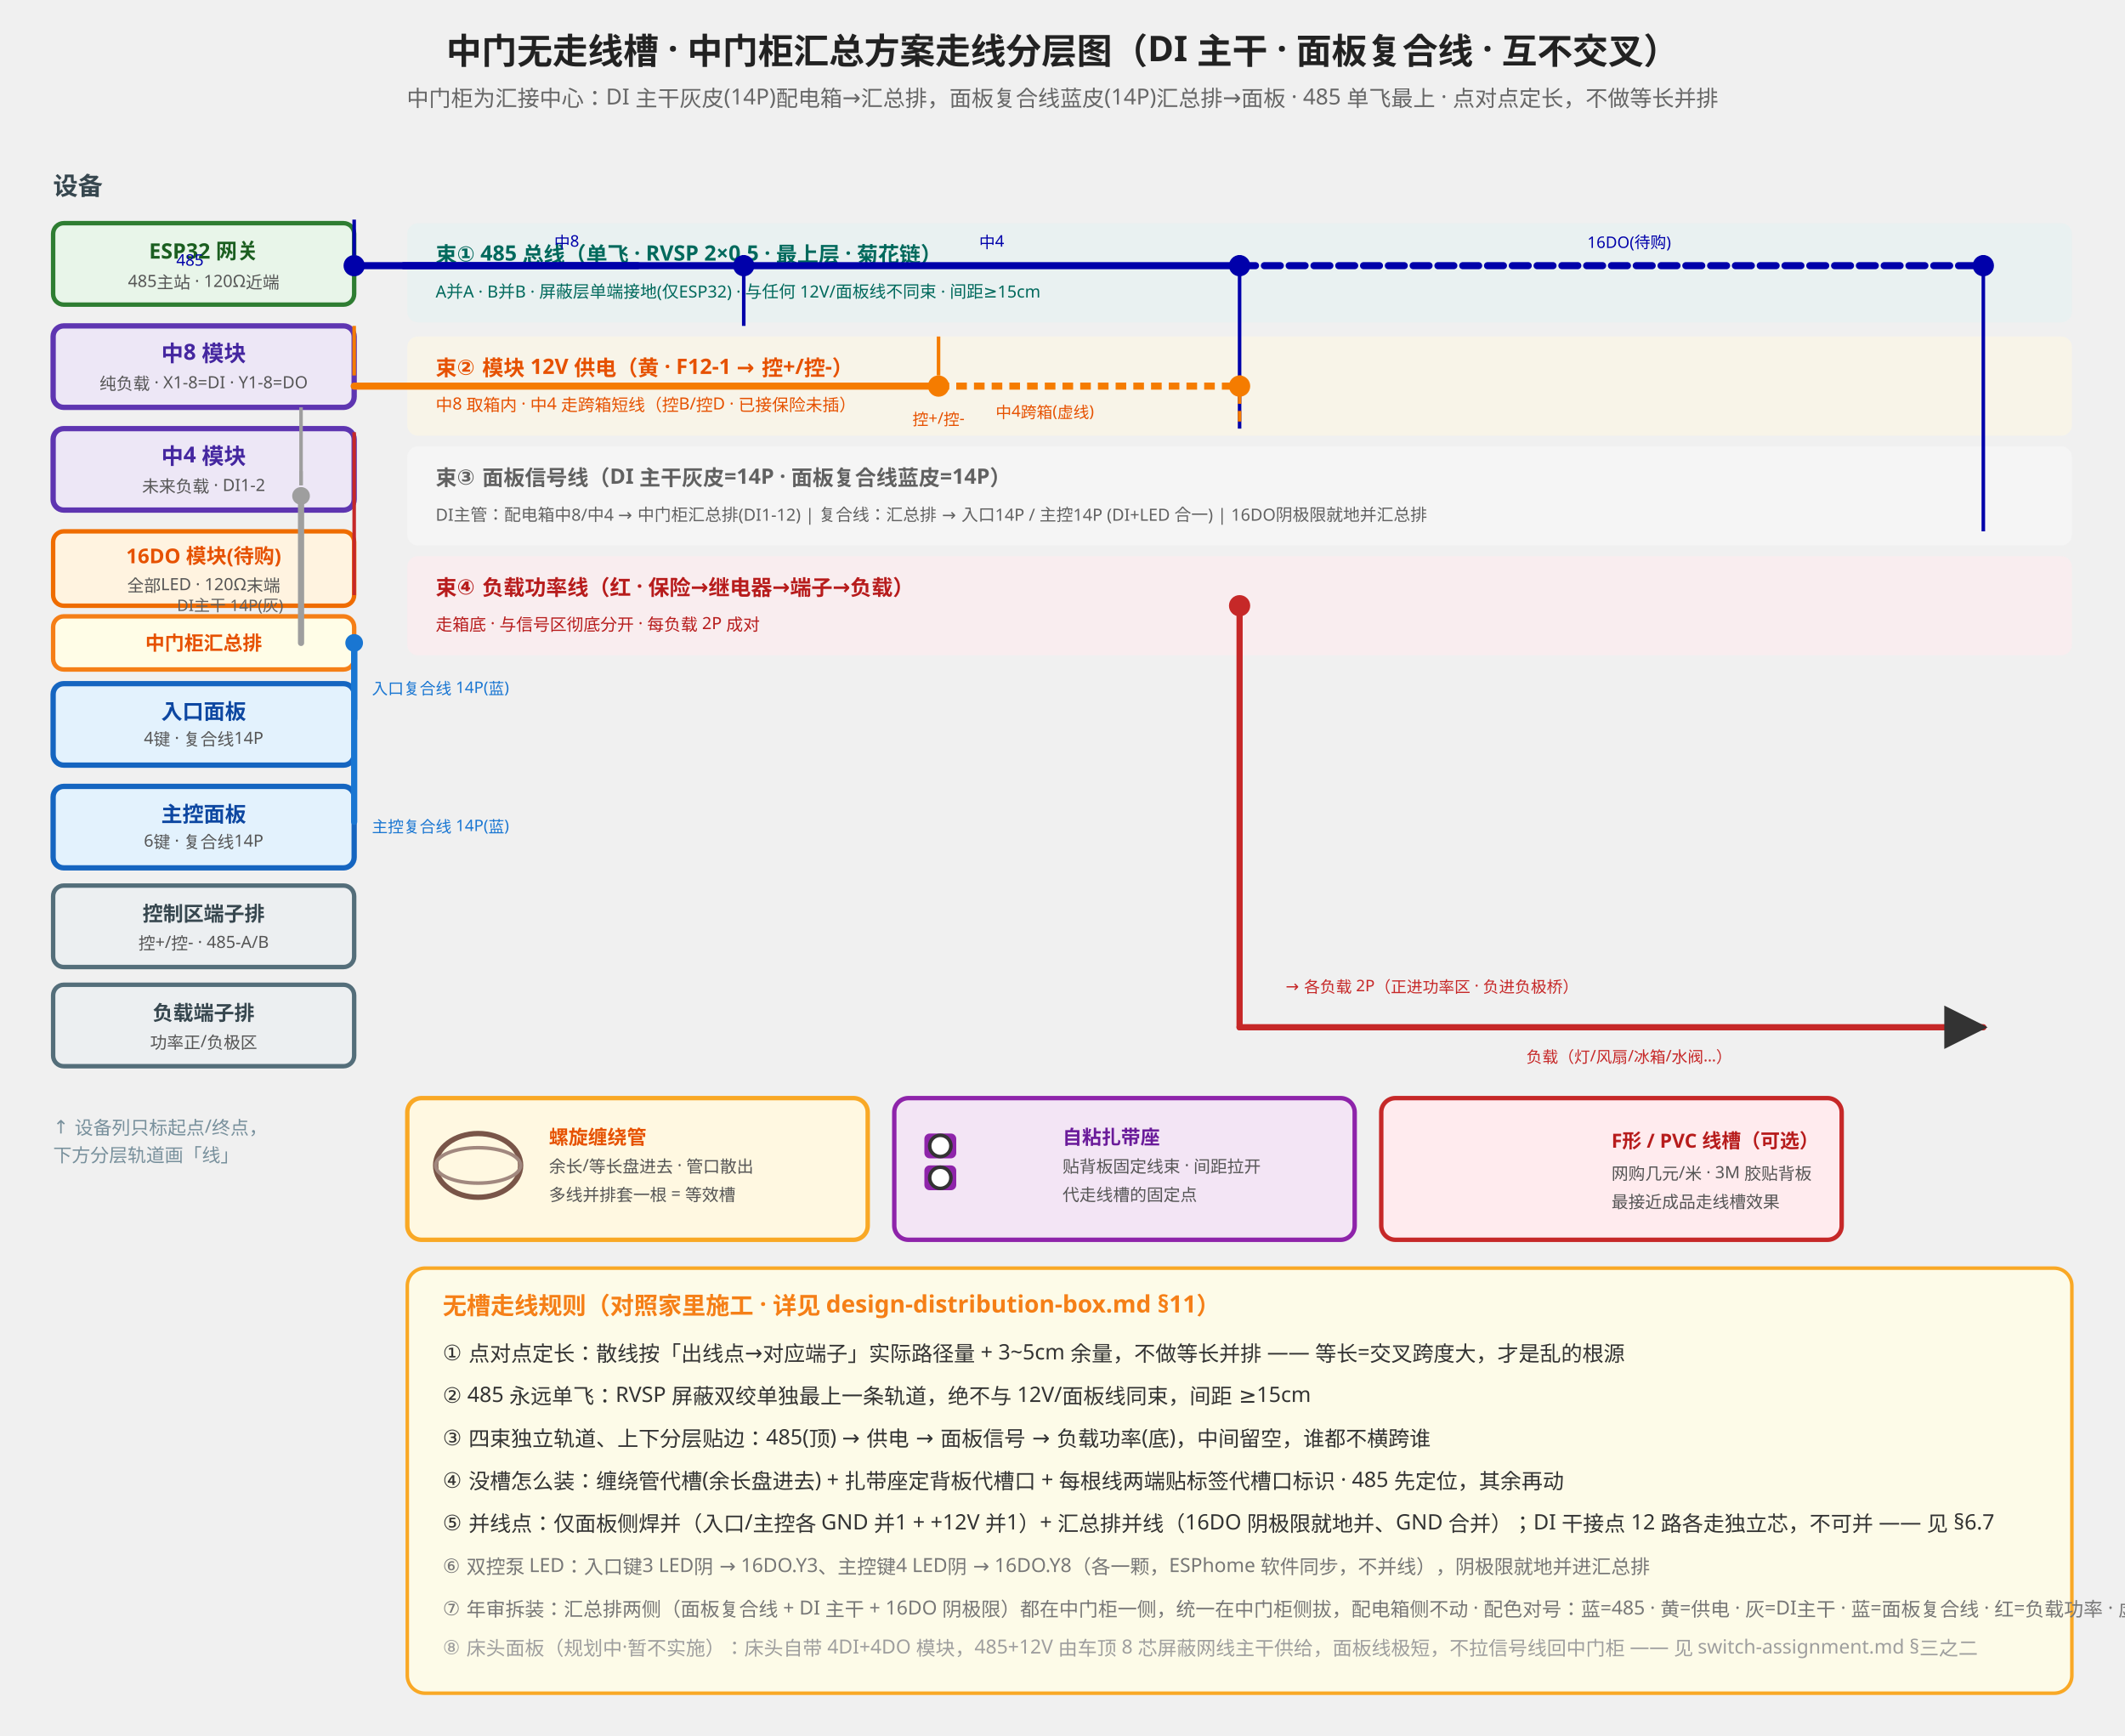
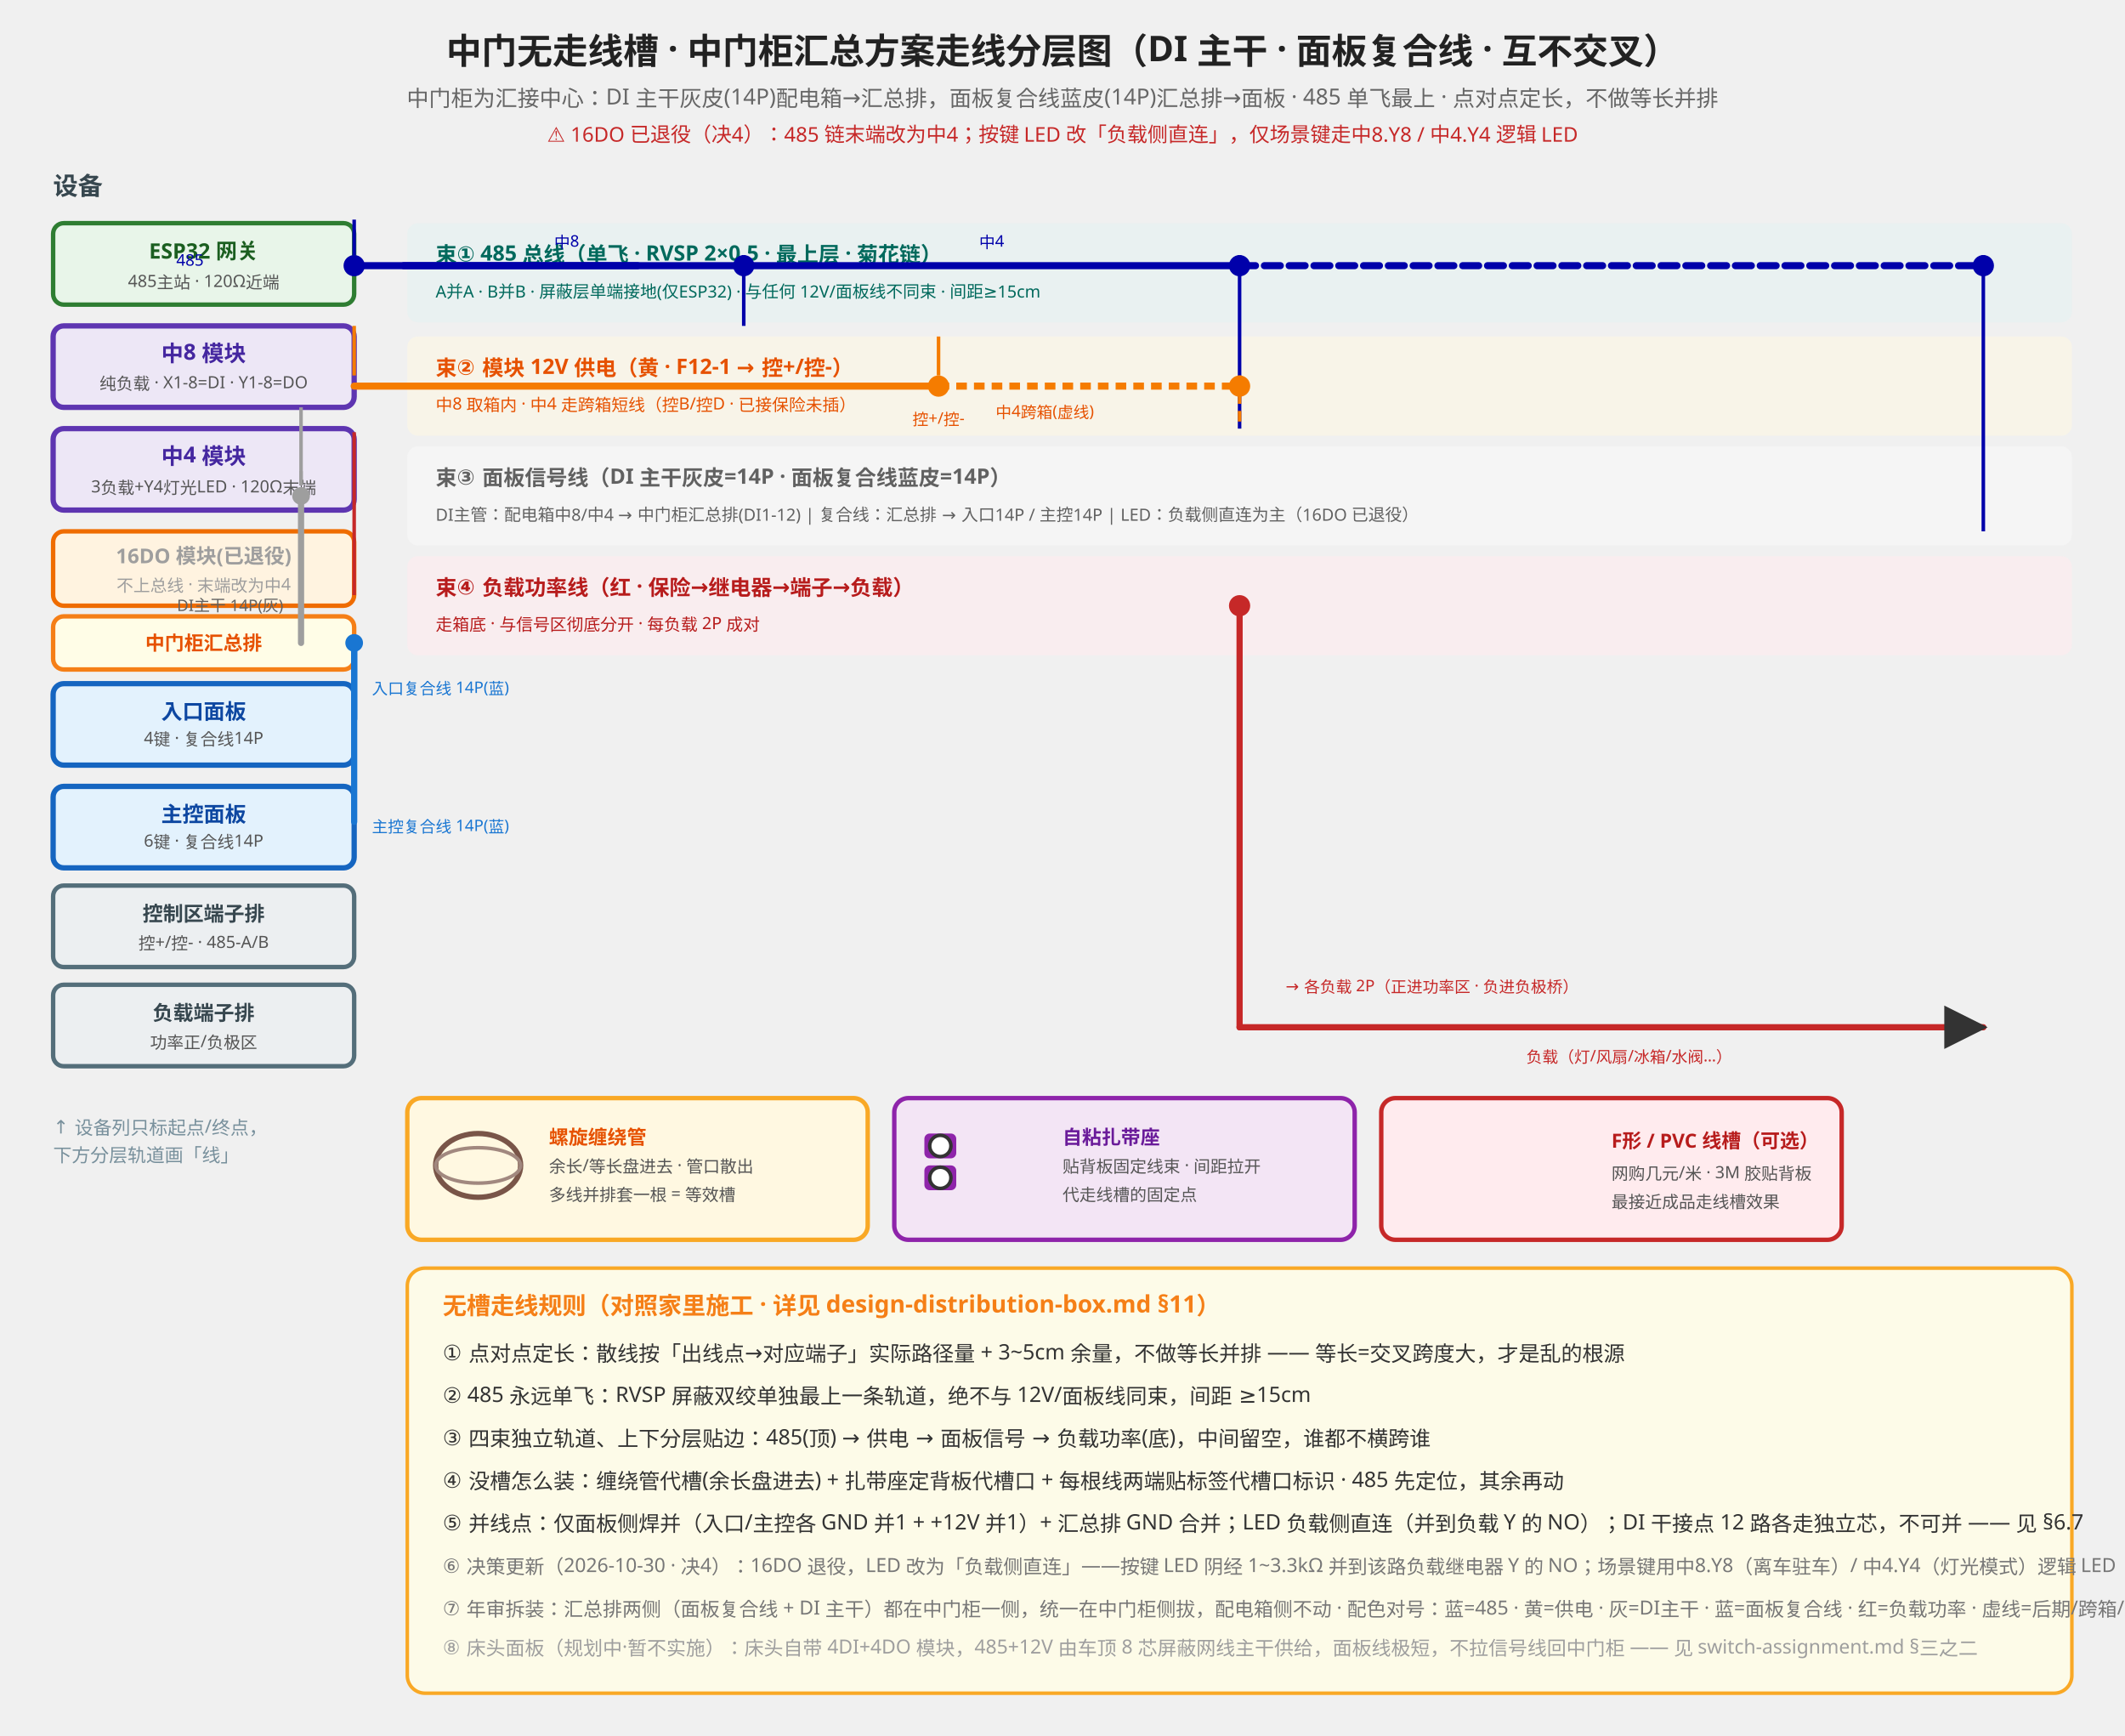
<svg xmlns="http://www.w3.org/2000/svg" viewBox="0 0 1200 980" width="1200" height="980" font-family="sans-serif">
  <defs>
    <marker id="arrow" viewBox="0 0 10 10" refX="9" refY="5" markerWidth="7" markerHeight="7" orient="auto-start-reverse">
      <path d="M0,0 L10,5 L0,10 z" fill="#333" />
    </marker>
  </defs>
  <text x="600" y="36" text-anchor="middle" font-size="20" font-weight="bold" fill="#222">中门无走线槽 · 中门柜汇总方案走线分层图（DI 主干 · 面板复合线 · 互不交叉）</text>
  <text x="600" y="60" text-anchor="middle" font-size="12.5" fill="#666">中门柜为汇接中心：DI 主干灰皮(14P)配电箱→汇总排，面板复合线蓝皮(14P)汇总排→面板 · 485 单飞最上 · 点对点定长，不做等长并排</text>
+   <text x="600" y="80" text-anchor="middle" font-size="11.5" fill="#c62828">⚠ 16DO 已退役（决4）：485 链末端改为中4；按键 LED 改「负载侧直连」，仅场景键走中8.Y8 / 中4.Y4 逻辑 LED</text>
  <text x="30" y="110" font-size="14" font-weight="bold" fill="#37474f">设备</text>
  <rect x="30" y="126" width="170" height="46" rx="6" fill="#e8f5e9" stroke="#2e7d32" stroke-width="2.5" />
  <text x="115" y="146" text-anchor="middle" font-size="12" font-weight="bold" fill="#1b5e20">ESP32 网关</text>
  <text x="115" y="162" text-anchor="middle" font-size="9.5" fill="#555">485主站 · 120Ω近端</text>
  <rect x="30" y="184" width="170" height="46" rx="6" fill="#ede7f6" stroke="#5e35b1" stroke-width="3" />
  <text x="115" y="204" text-anchor="middle" font-size="12.5" font-weight="bold" fill="#4527a0">中8 模块</text>
  <text x="115" y="220" text-anchor="middle" font-size="9.5" fill="#555">纯负载 · X1-8=DI · Y1-8=DO</text>
  <rect x="30" y="242" width="170" height="46" rx="6" fill="#ede7f6" stroke="#5e35b1" stroke-width="3" />
  <text x="115" y="262" text-anchor="middle" font-size="12.5" font-weight="bold" fill="#4527a0">中4 模块</text>
-   <text x="115" y="278" text-anchor="middle" font-size="9.5" fill="#555">未来负载 · DI1-2</text>
+   <text x="115" y="278" text-anchor="middle" font-size="9.5" fill="#555">3负载+Y4灯光LED · 120Ω末端</text>
  <rect x="30" y="300" width="170" height="42" rx="6" fill="#fff3e0" stroke="#ef6c00" stroke-width="2.5" />
-   <text x="115" y="318" text-anchor="middle" font-size="11.5" font-weight="bold" fill="#e65100">16DO 模块(待购)</text>
-   <text x="115" y="334" text-anchor="middle" font-size="9.5" fill="#555">全部LED · 120Ω末端</text>
+   <text x="115" y="318" text-anchor="middle" font-size="11.5" font-weight="bold" fill="#9e9e9e">16DO 模块(已退役)</text>
+   <text x="115" y="334" text-anchor="middle" font-size="9.5" fill="#9e9e9e">不上总线 · 末端改为中4</text>
  <rect x="30" y="348" width="170" height="30" rx="6" fill="#fffde7" stroke="#f57f17" stroke-width="2.5" />
  <text x="115" y="367" text-anchor="middle" font-size="11" font-weight="bold" fill="#e65100">中门柜汇总排</text>
  <rect x="30" y="386" width="170" height="46" rx="6" fill="#e3f2fd" stroke="#1565c0" stroke-width="3" />
  <text x="115" y="406" text-anchor="middle" font-size="12" font-weight="bold" fill="#0d47a1">入口面板</text>
  <text x="115" y="420" text-anchor="middle" font-size="9.5" fill="#555">4键 · 复合线14P</text>
  <rect x="30" y="444" width="170" height="46" rx="6" fill="#e3f2fd" stroke="#1565c0" stroke-width="3" />
  <text x="115" y="464" text-anchor="middle" font-size="12" font-weight="bold" fill="#0d47a1">主控面板</text>
  <text x="115" y="478" text-anchor="middle" font-size="9.5" fill="#555">6键 · 复合线14P</text>
  <rect x="30" y="500" width="170" height="46" rx="6" fill="#eceff1" stroke="#546e7a" stroke-width="2.5" />
  <text x="115" y="520" text-anchor="middle" font-size="11.5" font-weight="bold" fill="#37474f">控制区端子排</text>
  <text x="115" y="536" text-anchor="middle" font-size="9.5" fill="#555">控+/控- · 485-A/B</text>
  <rect x="30" y="556" width="170" height="46" rx="6" fill="#eceff1" stroke="#546e7a" stroke-width="2.5" />
  <text x="115" y="576" text-anchor="middle" font-size="11.5" font-weight="bold" fill="#37474f">负载端子排</text>
  <text x="115" y="592" text-anchor="middle" font-size="9.5" fill="#555">功率正/负极区</text>
  <text x="30" y="640" font-size="10.5" fill="#78909c">↑ 设备列只标起点/终点，</text>
  <text x="30" y="656" font-size="10.5" fill="#78909c">   下方分层轨道画「线」</text>
  <rect x="230" y="126" width="940" height="56" rx="6" fill="#e0f2f1" opacity="0.45" />
  <text x="246" y="148" font-size="12" font-weight="bold" fill="#00695c">束① 485 总线（单飞 · RVSP 2×0.5 · 最上层 · 菊花链）</text>
  <text x="246" y="168" font-size="9.5" fill="#00695c">A并A · B并B · 屏蔽层单端接地(仅ESP32) · 与任何 12V/面板线不同束 · 间距≥15cm</text>
  <rect x="230" y="190" width="940" height="56" rx="6" fill="#fff8e1" opacity="0.55" />
  <text x="246" y="212" font-size="12" font-weight="bold" fill="#e65100">束② 模块 12V 供电（黄 · F12-1 → 控+/控-）</text>
  <text x="246" y="232" font-size="9.5" fill="#e65100">中8 取箱内 · 中4 走跨箱短线（控B/控D · 已接保险未插）</text>
  <rect x="230" y="252" width="940" height="56" rx="6" fill="#f5f5f5" opacity="0.9" />
  <text x="246" y="274" font-size="12" font-weight="bold" fill="#616161">束③ 面板信号线（DI 主干灰皮=14P · 面板复合线蓝皮=14P）</text>
-   <text x="246" y="294" font-size="9.5" fill="#616161">DI主管：配电箱中8/中4 → 中门柜汇总排(DI1-12) | 复合线：汇总排 → 入口14P / 主控14P (DI+LED 合一) | 16DO阴极限就地并汇总排</text>
+   <text x="246" y="294" font-size="9.5" fill="#616161">DI主管：配电箱中8/中4 → 中门柜汇总排(DI1-12) | 复合线：汇总排 → 入口14P / 主控14P | LED：负载侧直连为主（16DO 已退役）</text>
  <rect x="230" y="314" width="940" height="56" rx="6" fill="#ffebee" opacity="0.6" />
  <text x="246" y="336" font-size="12" font-weight="bold" fill="#b71c1c">束④ 负载功率线（红 · 保险→继电器→端子→负载）</text>
  <text x="246" y="356" font-size="9.5" fill="#b71c1c">走箱底 · 与信号区彻底分开 · 每负载 2P 成对</text>
  <g stroke-linecap="round" fill="none">
    <line x1="228" y1="150" x2="360" y2="150" stroke="#00a" stroke-width="4" />
    <line x1="360" y1="150" x2="360" y2="150" stroke="#00a" stroke-width="0" />
    <line x1="200" y1="150" x2="700" y2="150" stroke="#00a" stroke-width="4" />
    <circle cx="200" cy="150" r="6" fill="#00a" />
    <circle cx="420" cy="150" r="6" fill="#00a" />
    <circle cx="700" cy="150" r="6" fill="#00a" />
    <line x1="700" y1="150" x2="1120" y2="150" stroke="#00a" stroke-width="4" stroke-dasharray="9,5" />
    <circle cx="1120" cy="150" r="6" fill="#00a" />
  </g>
  <g stroke="#00a" stroke-width="2" fill="none">
    <line x1="200" y1="144" x2="200" y2="124" />
    <line x1="420" y1="144" x2="420" y2="184" />
    <line x1="700" y1="144" x2="700" y2="242" />
    <line x1="1120" y1="144" x2="1120" y2="300" />
  </g>
  <text x="115" y="150" text-anchor="end" font-size="9" fill="#00a">485</text>
  <text x="320" y="140" text-anchor="middle" font-size="9" fill="#00a">中8</text>
  <text x="560" y="140" text-anchor="middle" font-size="9" fill="#00a">中4</text>
-   <text x="920" y="140" text-anchor="middle" font-size="9" fill="#00a">16DO(待购)</text>
  <g stroke-linecap="round" fill="none">
    <line x1="200" y1="218" x2="530" y2="218" stroke="#f57c00" stroke-width="4" />
    <line x1="530" y1="218" x2="530" y2="218" stroke="#f57c00" stroke-width="0" />
  </g>
  <g stroke="#f57c00" stroke-width="2" fill="none">
    <line x1="200" y1="212" x2="200" y2="184" />
    <line x1="530" y1="212" x2="530" y2="190" />
  </g>
  <circle cx="530" cy="218" r="6" fill="#f57c00" />
  <line x1="530" y1="218" x2="700" y2="218" stroke="#f57c00" stroke-width="4" stroke-dasharray="6,4" />
  <line x1="700" y1="212" x2="700" y2="242" stroke="#f57c00" stroke-width="2" stroke-dasharray="6,4" />
  <circle cx="700" cy="218" r="6" fill="#f57c00" />
  <text x="530" y="240" text-anchor="middle" font-size="9" fill="#e65100">控+/控-</text>
  <text x="590" y="236" text-anchor="middle" font-size="9" fill="#e65100">中4跨箱(虚线)</text>
  <g stroke-linecap="round" fill="none">
    <line x1="170" y1="280" x2="170" y2="363" stroke="#9e9e9e" stroke-width="3.5" />
  </g>
  <g stroke="#9e9e9e" stroke-width="2" fill="none">
    <line x1="170" y1="274" x2="170" y2="230" />
    <line x1="170" y1="274" x2="170" y2="266" />
  </g>
  <circle cx="170" cy="280" r="5" fill="#9e9e9e" />
  <g stroke-linecap="round" fill="none">
    <line x1="200" y1="363" x2="200" y2="406" stroke="#1976d2" stroke-width="3.5" />
    <line x1="200" y1="363" x2="200" y2="464" stroke="#1976d2" stroke-width="3.5" />
  </g>
  <circle cx="200" cy="363" r="5" fill="#1976d2" />
  <text x="160" y="345" text-anchor="end" font-size="9" fill="#616161">DI主干 14P(灰)</text>
  <text x="210" y="392" font-size="9" fill="#1976d2">入口复合线 14P(蓝)</text>
  <text x="210" y="470" font-size="9" fill="#1976d2">主控复合线 14P(蓝)</text>
  <g stroke-linecap="round" fill="none">
    <line x1="700" y1="342" x2="700" y2="580" stroke="#c62828" stroke-width="3.5" />
    <line x1="700" y1="580" x2="1120" y2="580" stroke="#c62828" stroke-width="3.5" marker-end="url(#arrow)" />
  </g>
  <g stroke="#c62828" stroke-width="2" fill="none">
    <line x1="200" y1="336" x2="200" y2="244" />
  </g>
  <circle cx="700" cy="342" r="6" fill="#c62828" />
  <text x="726" y="560" font-size="9" fill="#c62828">→ 各负载 2P（正进功率区 · 负进负极桥）</text>
  <text x="920" y="600" font-size="9" fill="#c62828" text-anchor="middle">负载（灯/风扇/冰箱/水阀…）</text>
  <rect x="230" y="620" width="260" height="80" rx="8" fill="#fff8e1" stroke="#f9a825" stroke-width="2.5" />
  <ellipse cx="270" cy="658" rx="24" ry="18" fill="none" stroke="#795548" stroke-width="3" />
  <ellipse cx="270" cy="658" rx="24" ry="10" fill="none" stroke="#a1887f" stroke-width="2" />
  <text x="310" y="646" font-size="11" font-weight="bold" fill="#e65100">螺旋缠绕管</text>
  <text x="310" y="662" font-size="9.5" fill="#555">余长/等长盘进去 · 管口散出</text>
  <text x="310" y="678" font-size="9.5" fill="#555">多线并排套一根 = 等效槽</text>
  <rect x="505" y="620" width="260" height="80" rx="8" fill="#f3e5f5" stroke="#8e24aa" stroke-width="2.5" />
  <rect x="522" y="640" width="18" height="14" rx="3" fill="#8e24aa" />
  <rect x="522" y="658" width="18" height="14" rx="3" fill="#8e24aa" />
  <circle cx="531" cy="647" r="6" fill="#fff" stroke="#333" stroke-width="2" />
  <circle cx="531" cy="665" r="6" fill="#fff" stroke="#333" stroke-width="2" />
  <text x="600" y="646" font-size="11" font-weight="bold" fill="#6a1b9a">自粘扎带座</text>
  <text x="600" y="662" font-size="9.5" fill="#555">贴背板固定线束 · 间距拉开</text>
  <text x="600" y="678" font-size="9.5" fill="#555">代走线槽的固定点</text>
  <rect x="780" y="620" width="260" height="80" rx="8" fill="#ffebee" stroke="#c62828" stroke-width="2.5" />
  <text x="910" y="648" font-size="11" font-weight="bold" fill="#b71c1c">F形 / PVC 线槽（可选）</text>
  <text x="910" y="666" font-size="9.5" fill="#555">网购几元/米 · 3M 胶贴背板</text>
  <text x="910" y="682" font-size="9.5" fill="#555">最接近成品走线槽效果</text>
  <rect x="230" y="716" width="940" height="240" rx="10" fill="#fffde7" fill-opacity="0.88" stroke="#f9a825" stroke-width="2" />
  <text x="250" y="742" font-size="13.5" font-weight="bold" fill="#f57f17">无槽走线规则（对照家里施工 · 详见 design-distribution-box.md §11）</text>
  <text x="250" y="768" font-size="12" fill="#333">① 点对点定长：散线按「出线点→对应端子」实际路径量 + 3~5cm 余量，不做等长并排 —— 等长=交叉跨度大，才是乱的根源</text>
  <text x="250" y="792" font-size="12" fill="#333">② 485 永远单飞：RVSP 屏蔽双绞单独最上一条轨道，绝不与 12V/面板线同束，间距 ≥15cm</text>
  <text x="250" y="816" font-size="12" fill="#333">③ 四束独立轨道、上下分层贴边：485(顶) → 供电 → 面板信号 → 负载功率(底)，中间留空，谁都不横跨谁</text>
  <text x="250" y="840" font-size="12" fill="#333">④ 没槽怎么装：缠绕管代槽(余长盘进去) + 扎带座定背板代槽口 + 每根线两端贴标签代槽口标识 · 485 先定位，其余再动</text>
-   <text x="250" y="864" font-size="12" fill="#333">⑤ 并线点：仅面板侧焊并（入口/主控各 GND 并1 + +12V 并1）+ 汇总排并线（16DO 阴极限就地并、GND 合并）；DI 干接点 12 路各走独立芯，不可并 —— 见 §6.7</text>
-   <text x="250" y="888" font-size="11" fill="#777">⑥ 双控泵 LED：入口键3 LED阴 → 16DO.Y3、主控键4 LED阴 → 16DO.Y8（各一颗，ESPhome 软件同步，不并线），阴极限就地并进汇总排</text>
-   <text x="250" y="912" font-size="11" fill="#777">⑦ 年审拆装：汇总排两侧（面板复合线 + DI 主干 + 16DO 阴极限）都在中门柜一侧，统一在中门柜侧拔，配电箱侧不动 · 配色对号：蓝=485 · 黄=供电 · 灰=DI主干 · 蓝=面板复合线 · 红=负载功率 · 虚线=后期/跨箱/未通电</text>
+   <text x="250" y="864" font-size="12" fill="#333">⑤ 并线点：仅面板侧焊并（入口/主控各 GND 并1 + +12V 并1）+ 汇总排 GND 合并；LED 负载侧直连（并到负载 Y 的 NO）；DI 干接点 12 路各走独立芯，不可并 —— 见 §6.7</text>
+   <text x="250" y="888" font-size="11" fill="#777">⑥ 决策更新（2026-10-30 · 决4）：16DO 退役，LED 改为「负载侧直连」——按键 LED 阴经 1~3.3kΩ 并到该路负载继电器 Y 的 NO；场景键用中8.Y8（离车驻车）/ 中4.Y4（灯光模式）逻辑 LED</text>
+   <text x="250" y="912" font-size="11" fill="#777">⑦ 年审拆装：汇总排两侧（面板复合线 + DI 主干）都在中门柜一侧，统一在中门柜侧拔，配电箱侧不动 · 配色对号：蓝=485 · 黄=供电 · 灰=DI主干 · 蓝=面板复合线 · 红=负载功率 · 虚线=后期/跨箱/未通电</text>
  <text x="250" y="934" font-size="11" fill="#9e9e9e">⑧ 床头面板（规划中·暂不实施）：床头自带 4DI+4DO 模块，485+12V 由车顶 8 芯屏蔽网线主干供给，面板线极短，不拉信号线回中门柜 —— 见 switch-assignment.md §三之二</text>
</svg>
